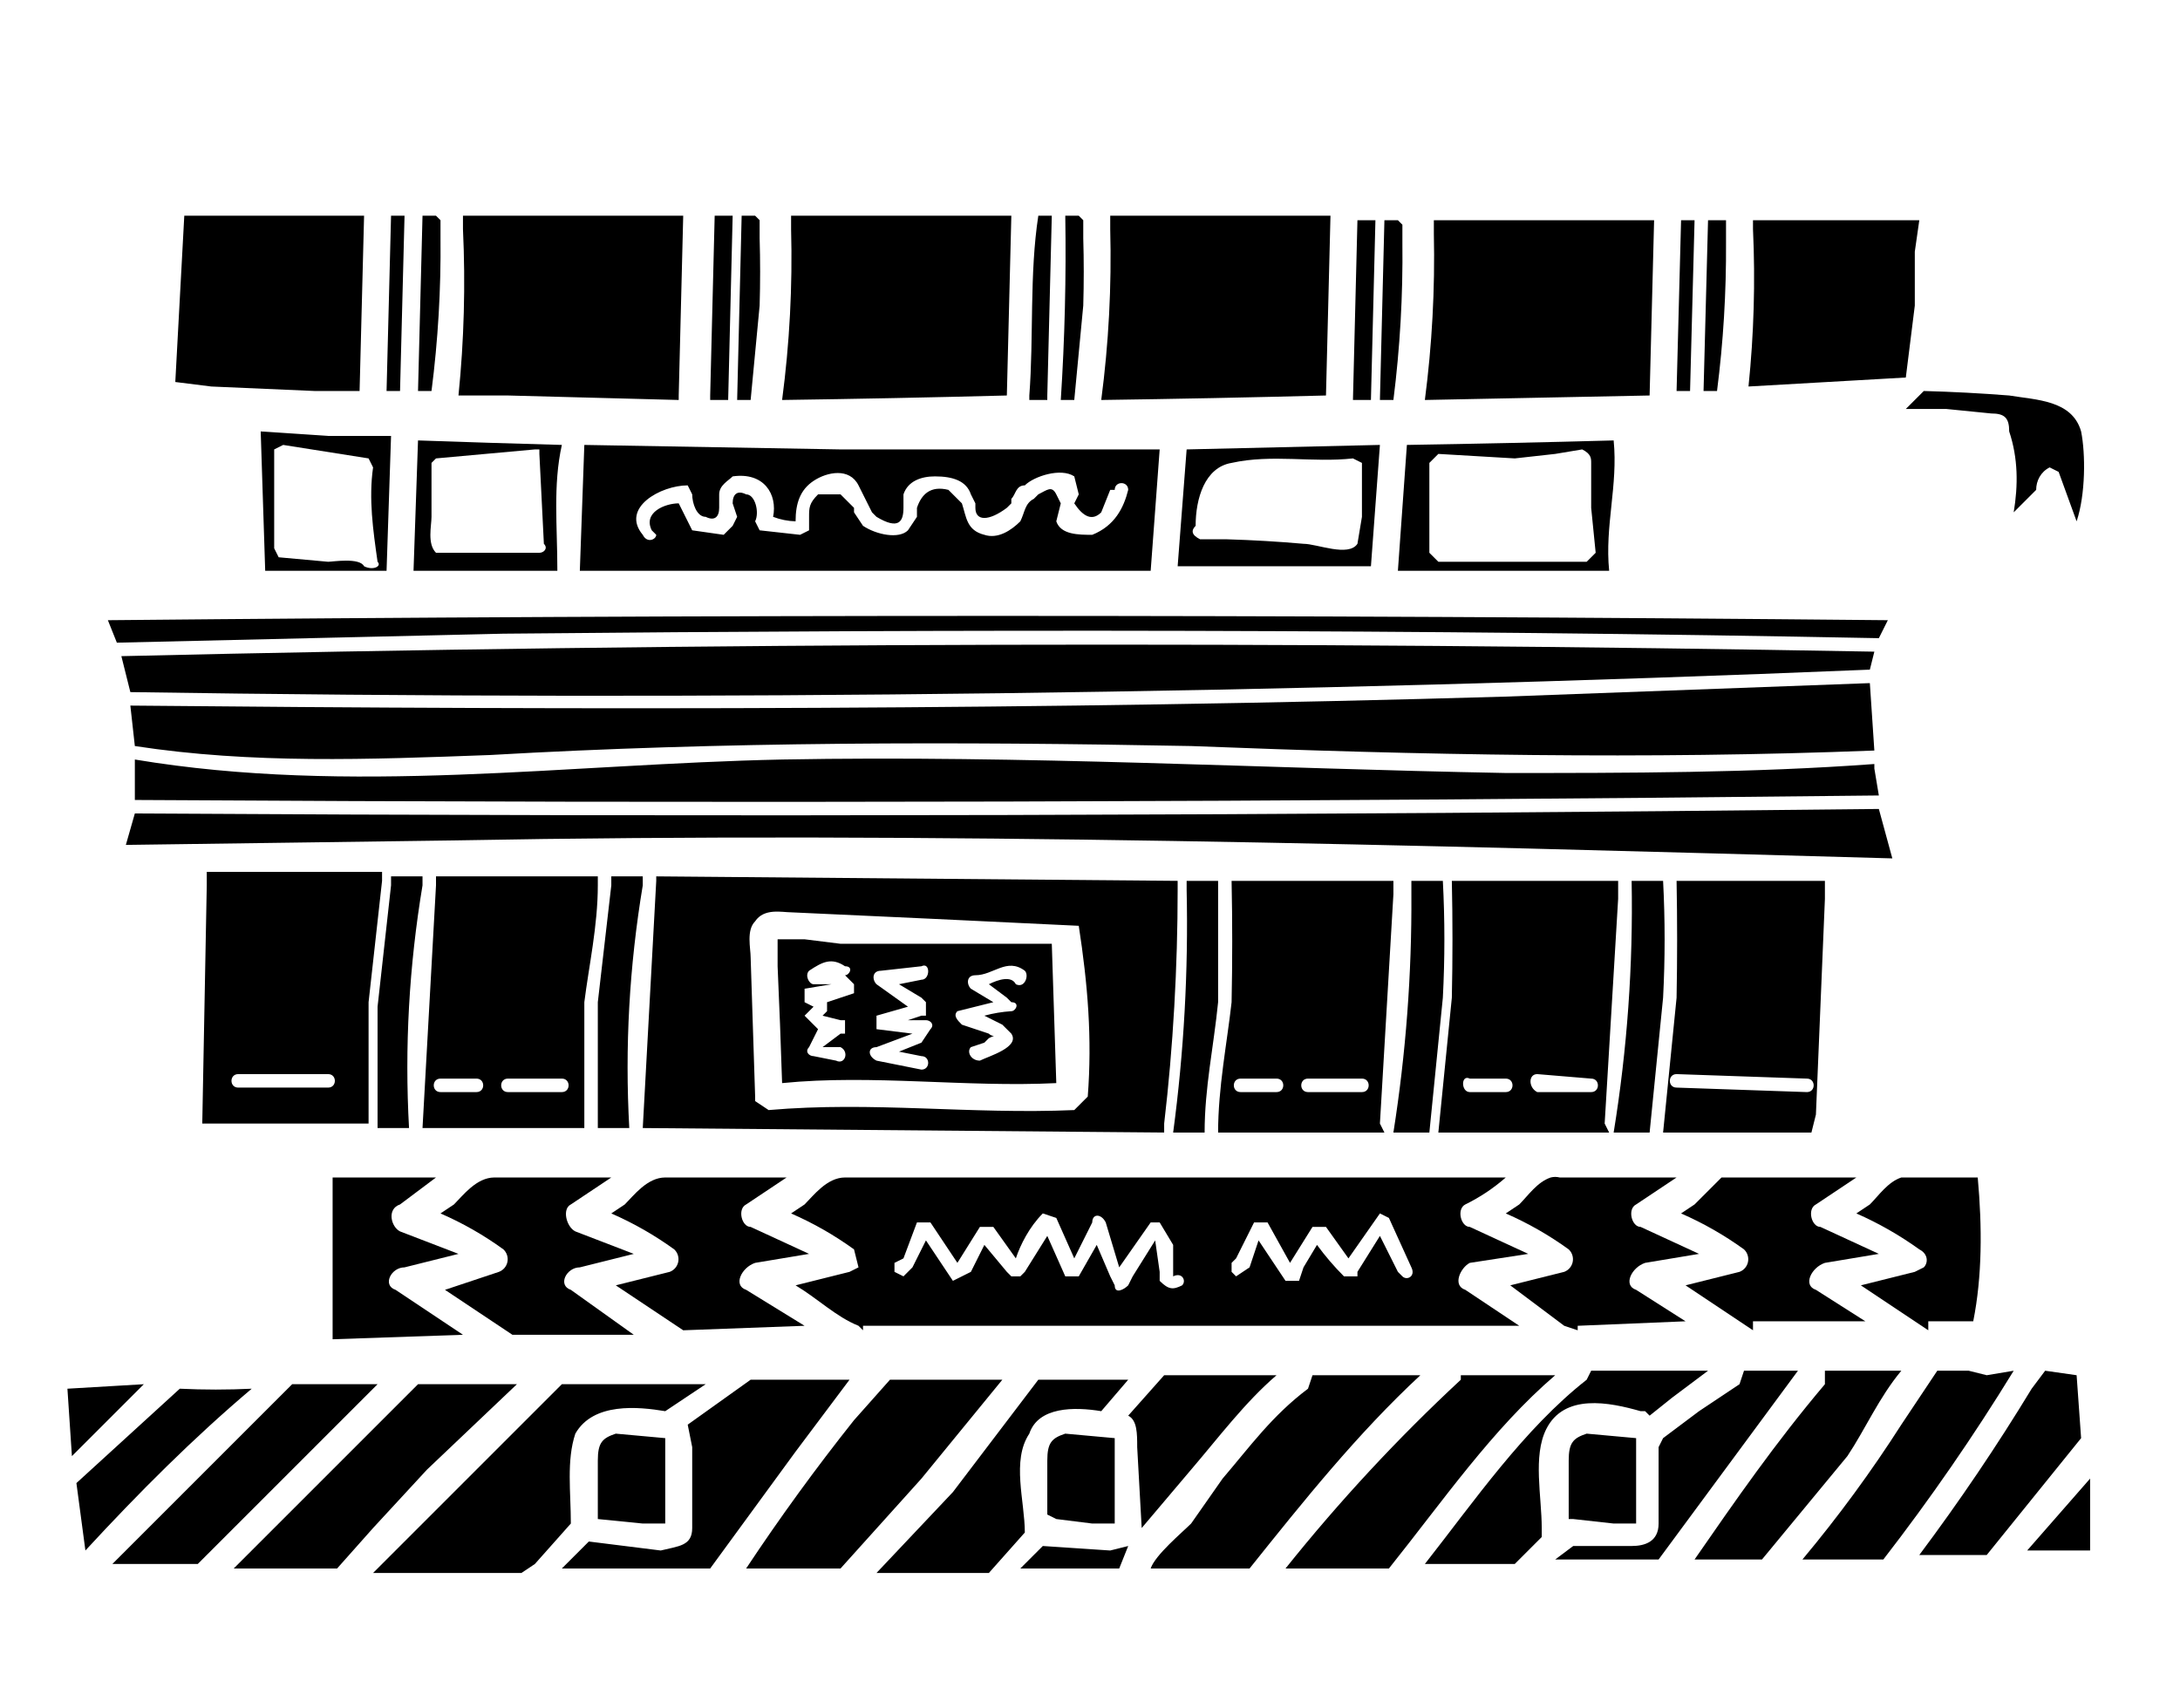
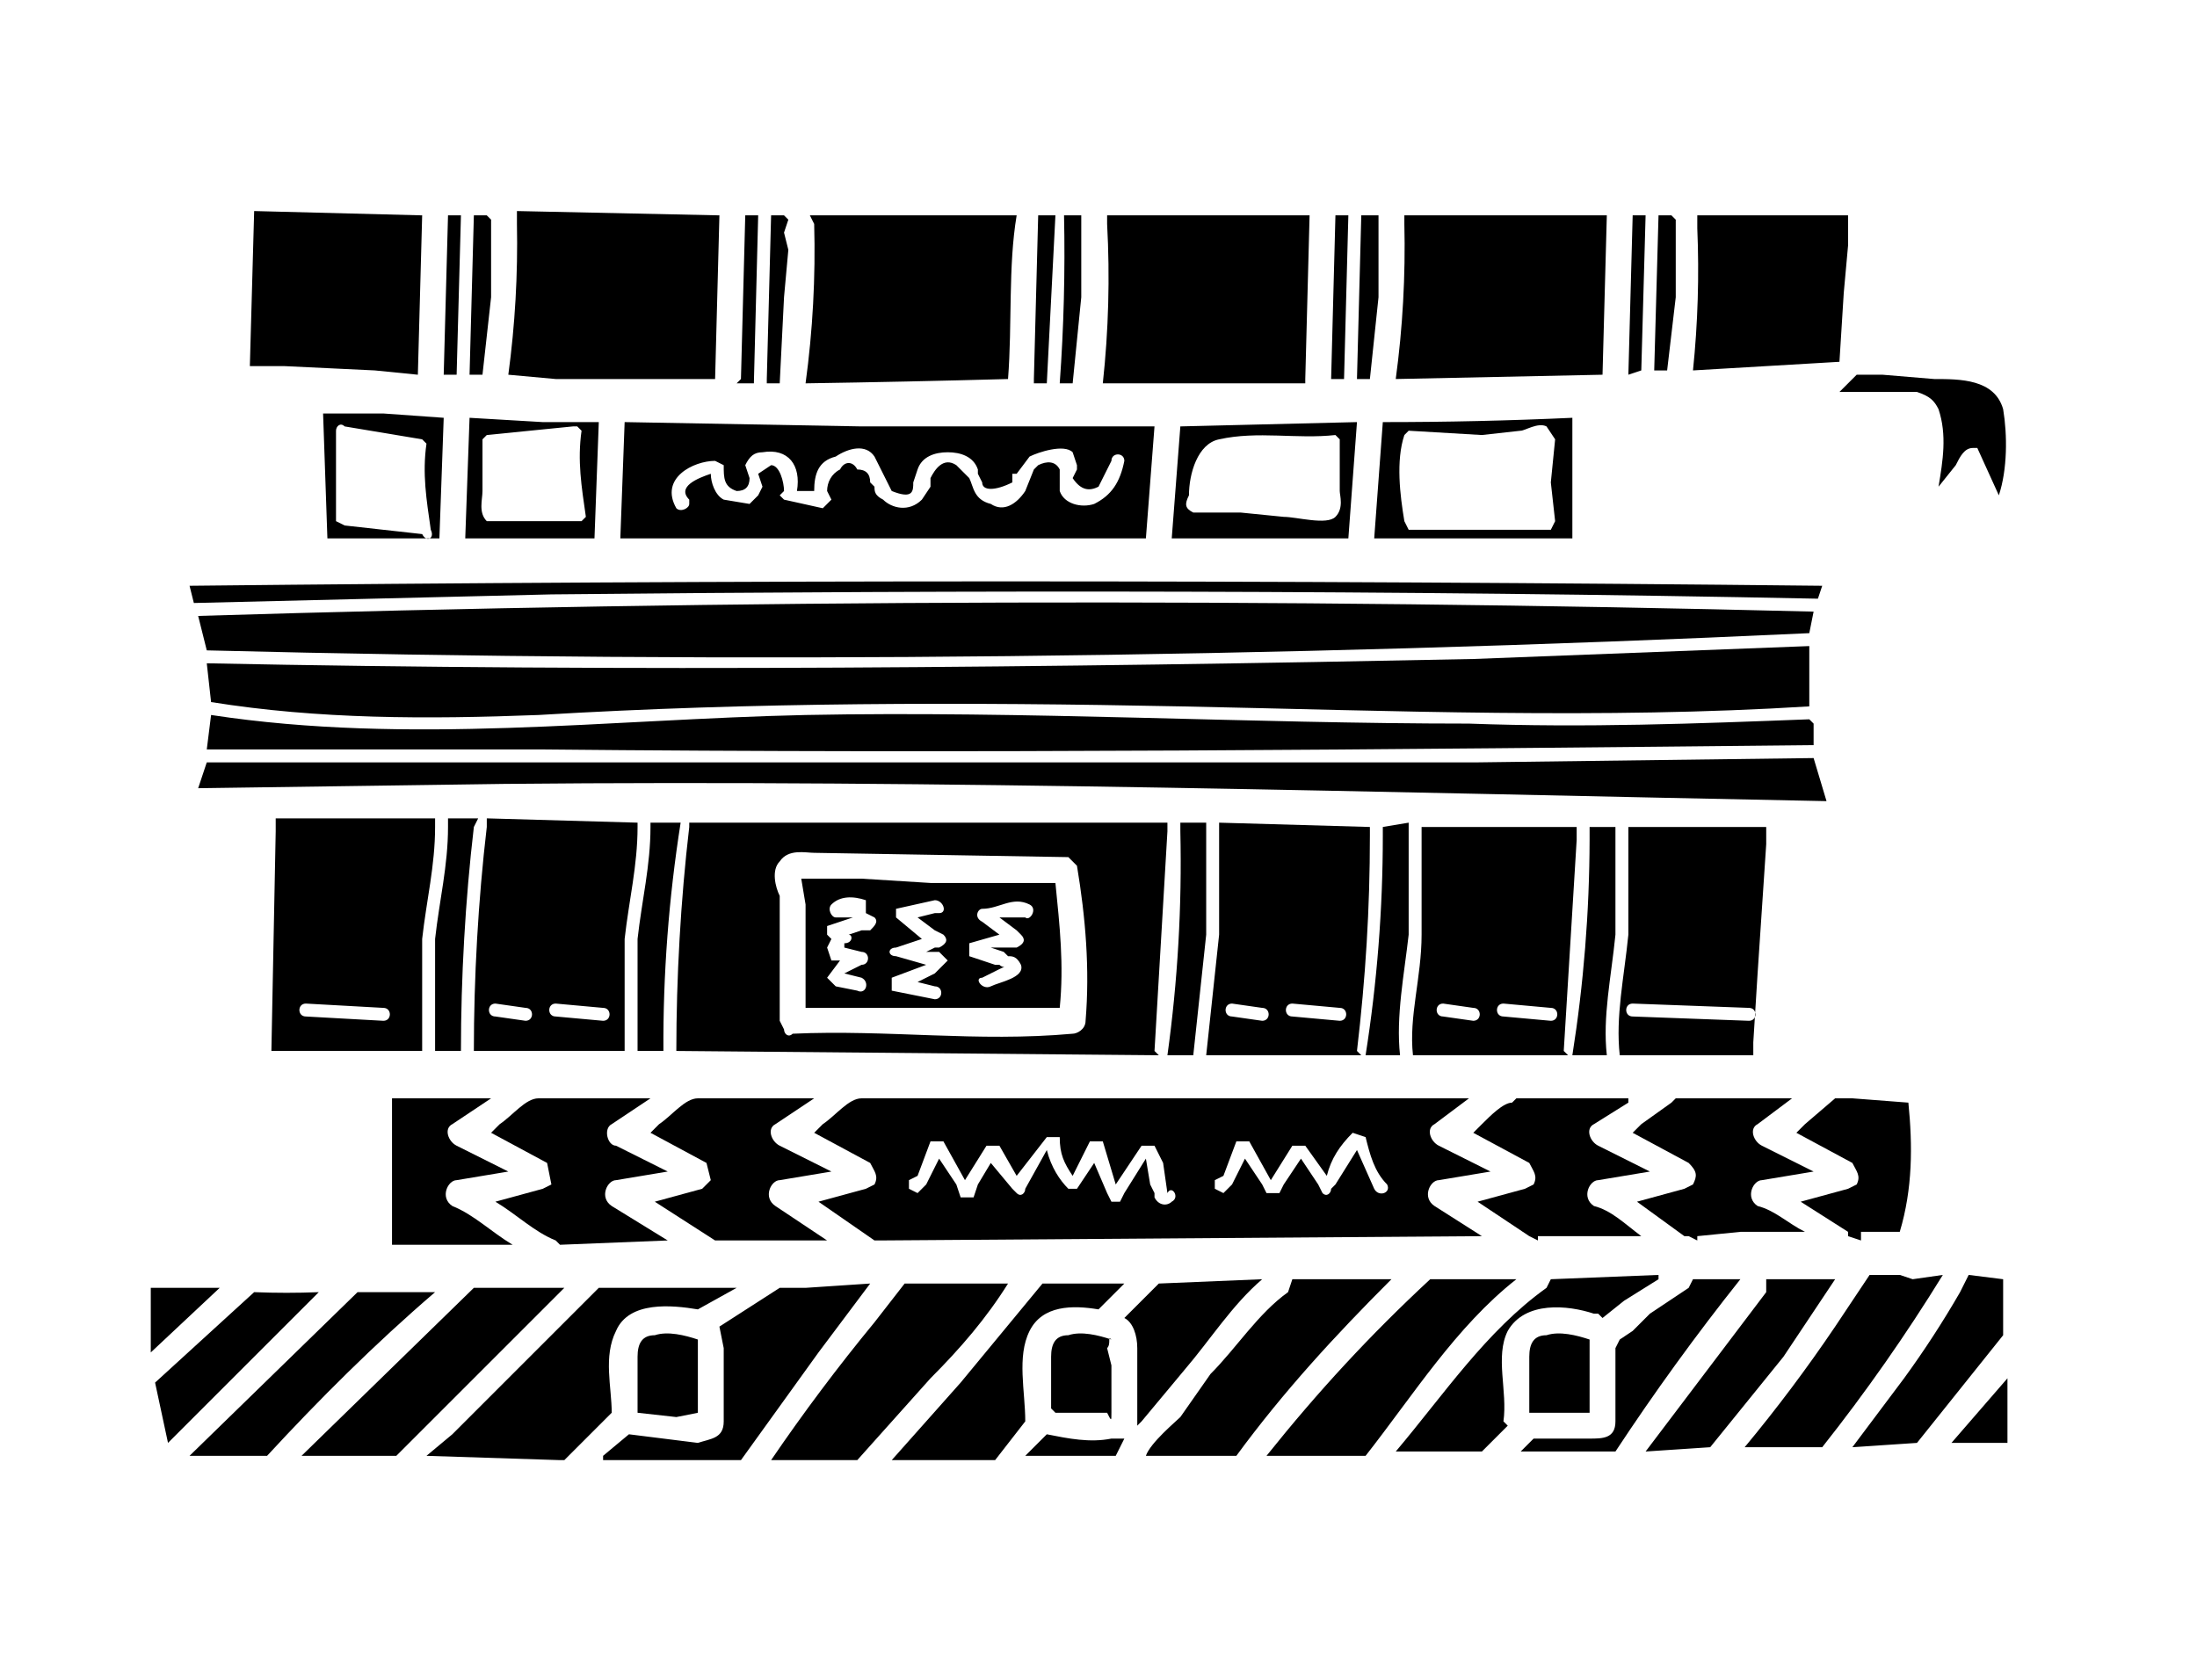
- <svg xmlns="http://www.w3.org/2000/svg" viewBox="0 0 485 380" version="1" class="nav-icon">
-   <g fill-rule="evenodd">
-     <path d="M418 177l-1-6v-1c-27 2-55 2-82 2-54-1-107-4-161-3-48 1-96 8-144 0v9a22144 22144 0 0 0 388-1M266 117c0-6 2-13 8-14 9-2 18 0 27-1l2 1v12l-1 6c-2 3-9 0-12 0a290 290 0 0 0-17-1h-6c-2-1-2-2-1-3m-4 9h43l2-27-43 1-2 26M112 141c102-1 204-1 306 1l2-4a20475 20475 0 0 0-396 0l2 5 86-2M61 100l2-1 19 3 1 2c-1 7 0 14 1 21 1 1-1 2-3 1-1-2-7-1-8-1l-11-1-1-2v-2-20m25 27l1-30H73l-15-1 1 31h27" />
-     <path d="M335 155c-102 3-204 3-306 2l1 9c26 4 52 3 79 2 52-3 104-3 156-2 51 2 101 3 152 1l-1-15-81 3M318 103l2-2 17 1 9-1 6-1c2 1 2 2 2 3v10l1 10-2 2h-33l-2-2v-20m40 24c-1-10 2-19 1-29a4112 4112 0 0 1-46 1l-2 28h47" />
-     <path d="M27 146l2 8a6808 6808 0 0 0 387-5l1-4a9369 9369 0 0 0-390 1M96 115v-12l1-1 22-2h1v1l1 20c1 1 0 2-1 2H97c-2-2-1-6-1-8m28 12c0-10-1-19 1-28a4099 4099 0 0 1-32-1l-1 29h32M228 108c2-2 8-4 11-2l1 4-1 2c2 3 4 4 6 2l2-5h1c0-2 3-2 3 0-1 4-3 8-8 10-3 0-7 0-8-3l1-4-1-2c-1-2-2-1-4 0l-1 1c-2 1-2 3-3 5-2 2-5 4-8 3-4-1-4-4-5-7l-3-3c-4-1-6 1-7 4v2l-2 3c-2 2-7 1-10-1l-2-3v-1l-3-3h-5c-2 2-2 3-2 5v3l-2 1-9-1-1-2c1-2 0-6-2-6-2-1-3 0-3 2l1 3-1 2-2 2-7-1-3-6c-3 0-8 2-6 6l1 1c0 1-2 2-3 0-5-6 4-11 10-11l1 2c0 2 1 5 3 5 2 1 3 0 3-2v-3c0-2 2-3 3-4 7-1 10 4 9 9a15 15 0 0 0 5 1c0-4 1-7 4-9s8-3 10 1l3 6 1 1c5 3 6 1 6-2v-3c1-3 4-4 7-4 4 0 7 1 8 4l1 2v1c0 3 3 3 7 0l1-1v-1c1-1 1-3 3-3m-41-8l-57-1-1 28h127l2-27h-71M421 191l-3-11a22242 22242 0 0 1-388 1l-2 7 73-1c107-2 213 1 320 4M47 86l23 1h10l1-39H41l-2 37 8 1M310 89a255 255 0 0 0 2-35v-4l-1-1h-3l-1 40h3M245 89a4128 4128 0 0 0 50-1l1-40h-49v3a243 243 0 0 1-2 38M169 68a251 251 0 0 0 0-15v-4l-1-1h-3l-1 41h3l2-21M233 88l1-40h-3c-2 13-1 27-2 40v1h4v-1M241 68a254 254 0 0 0 0-15v-4l-1-1h-3a507 507 0 0 1-1 41h3l2-21M306 49h-4l-1 40h4l1-40M102 88h11l38 1v-1l1-40h-49v3a251 251 0 0 1-1 37M389 86l35-2 2-16V56l1-7h-37v2a236 236 0 0 1-1 35M317 89l50-1 1-39h-49v3a245 245 0 0 1-2 37M174 89a4145 4145 0 0 0 50-1l1-40h-49v3a241 241 0 0 1-2 38M96 87a246 246 0 0 0 2-34v-4l-1-1h-3l-1 39h3M90 48h-3l-1 39h3l1-39M162 89l1-41h-4l-1 40v1h4M377 49h-3l-1 38h3l1-38M382 87a248 248 0 0 0 2-33v-4-1h-4l-1 38h3M271 223v-25-2h-7v2a349 349 0 0 1-3 54h7c0-10 2-19 3-29M373 239l29 1c2 0 2 3 0 3l-29-1c-2 0-2-3 0-3m-3 13h33l1-4a80870 80870 0 0 1 2-48v-4h-33a687 687 0 0 1 0 26l-3 30M303 243h-12c-2 0-2-3 0-3h12c2 0 2 3 0 3m-19 0h-8c-2 0-2-3 0-3h8c2 0 2 3 0 3m26-44v-3h-36a649 649 0 0 1 0 27c-1 9-3 19-3 29h37l-1-2 3-51M125 243h-12c-2 0-2-3 0-3h12c2 0 2 3 0 3m-19 0h-8c-2 0-2-3 0-3h8c2 0 2 3 0 3m27-46v-2H97v2l-3 54h36v-28c1-8 3-17 3-26M73 242H53c-2 0-2-3 0-3h20c2 0 2 3 0 3m9-19l3-27v-2H46v3l-1 53h37v-27M242 244l-3 3c-23 1-45-2-68 0l-3-2v-1l-1-31c0-2-1-6 1-8 2-3 6-2 8-2a19118 19118 0 0 1 64 3c2 13 3 25 2 38m20-46v-2l-116-1v1l-3 55 116 1v-2c2-17 3-35 3-52M321 222a248 248 0 0 0 0-26h-7v3a327 327 0 0 1-4 53h8l3-30M370 222a250 250 0 0 0 0-26h-7a312 312 0 0 1-4 56h8l3-30M354 243h-12c-2-1-2-4 0-4l12 1c2 0 2 3 0 3m-19 0h-8c-2 0-2-4 0-3h8c2 0 2 3 0 3m25-43v-4h-37a594 594 0 0 1 0 26l-3 30h38l-1-2 3-50M143 195h-7v2l-3 26v28h7c-1-18 0-36 3-54v-2M94 195h-7v2l-3 27v27h7c-1-18 0-36 3-54v-2M115 297h26l-14-10c-3-1-1-5 2-5l12-3-13-5c-2-1-3-5-1-6l9-6h-25-1c-4 0-7 4-9 6l-3 2a74 74 0 0 1 14 8 3 3 0 0 1-1 5l-12 4 15 10h1M439 294c2-10 2-21 1-32h-14-3c-3 1-5 4-7 6l-3 2a77 77 0 0 1 14 8c2 1 2 3 1 4l-2 1-12 3 12 8 3 2v-2h10" />
-     <path d="M166 287c-3-1-1-5 2-6l12-2-13-6c-2 0-3-4-1-5l9-6h-26-1c-4 0-7 4-9 6l-3 2a75 75 0 0 1 14 8 3 3 0 0 1-1 5l-12 3 15 10 27-1-13-8M415 294l-11-7c-3-1-1-5 2-6l12-2-13-6c-2 0-3-4-1-5l9-6h-2-2-25-1l-6 6-3 2a75 75 0 0 1 14 8 3 3 0 0 1-1 5l-12 3 12 8 3 2v-2h25M88 287c-3-1-1-5 2-5l12-3-13-5c-2-1-3-5 0-6l8-6H74v36l29-1-15-10" />
-     <path d="M364 287c-3-1-1-5 2-6l12-2-13-6c-2 0-3-4-1-5l9-6h-26a4 4 0 0 0-2 0c-3 1-5 4-7 6l-3 2a75 75 0 0 1 14 8 3 3 0 0 1-1 5l-12 3 12 9 3 1v-1l24-1-11-7" />
-     <path d="M312 284l-1-1-4-8-5 8v1h-3a60 60 0 0 1-6-7l-3 5-1 3h-3l-2-3-4-6-2 6-3 2-1-1v-2l1-1 4-8h3l5 9 5-8h3l5 7 7-10 2 1 5 11c1 2-1 3-2 2m-49 2c-2 1-3 1-5-1v-2l-1-7-5 8-1 2c-1 1-3 2-3 0l-1-2-3-7-4 7h-3l-4-9-5 8-1 1h-2l-1-1-5-6-3 6a1601 1601 0 0 1-4 2l-2-3-4-6-3 6-2 2-2-1v-2l2-1 3-8h3l6 9 5-8h3l5 7c1-3 3-7 6-10l3 1 4 9 4-8c0-2 2-2 3 0l3 10 7-10h2l3 5v7c2-1 3 1 2 2m63 1c-3-1-1-5 1-6l13-2-13-6c-2 0-3-4-1-5a41 41 0 0 0 9-6H189h-1c-4 0-7 4-9 6l-3 2a75 75 0 0 1 14 8l1 4-2 1-12 3c5 3 9 7 14 9l1 1v-1h146l-12-8M465 329l-14 16h14v-16M189 307h-22l-14 10 1 5v18c0 4-3 4-7 5l-16-2a25876 25876 0 0 1-6 6h33l19-26 12-16M462 306l-7-1-3 4a461 461 0 0 1-25 37h15l21-26-1-14M223 307h-25l-8 9a470 470 0 0 0-24 33h21l18-20 18-22M56 309a166 166 0 0 1-16 0l-23 21 2 15c12-13 24-25 37-36M448 305l-6 1-4-1h-7l-8 12a292 292 0 0 1-22 30h18a469 469 0 0 0 29-42M284 306h-25l-8 9c2 1 2 4 2 7l1 18-1 1 1-1 11-13c6-7 12-15 19-21M365 314h1l1 1 5-4 8-6h-26l-1 2c-14 11-25 27-36 41h20l6-6v-2c0-7-2-16 1-22 4-8 14-6 21-4M128 319c4-7 14-6 20-5l9-6h-32l-23 23-13 13-6 6h33l3-2 8-9c0-7-1-14 1-20M232 344l-5 5h22l2-5-4 1-15-1M95 327l20-19H93l-41 41h23l8-9 12-13M316 306h-24l-1 3c-8 6-13 13-19 20l-7 10c-2 2-8 7-9 10h22c12-15 24-30 38-43M346 306h-21v1c-14 13-27 27-39 42h23c12-15 23-31 37-43M84 308H65l-40 40h19l40-40M229 319c2-6 10-6 16-5l6-7h-20l-19 25-17 18h25l8-9c0-7-3-16 1-22M15 309l1 15 16-16-17 1M423 305h-17v3c-11 13-20 26-29 39h15l19-23c4-6 7-13 12-19M400 305h-11-1l-1 3-9 6-4 3-4 3-1 2v17c0 4-3 5-6 5h-13l-4 3h23l31-42M226 219c-1-2-4-1-6 0l4 3 1 1c2 0 1 2 0 2a30 30 0 0 0-6 1l2 1 2 1 2 2c2 3-5 5-7 6-2 0-3-2-2-3l3-1 1-1c2-1 1 0 0-1l-6-2c-1-1-2-2-1-3l8-2-5-3c-1-1-1-3 1-3 4 0 7-4 11-1 1 1 0 4-2 3m-19 10l-2 3-5 2 5 1c2 0 2 3 0 3l-10-2c-2-1-2-3 0-3l8-3-8-1v-3l7-2-7-5c-1-1-1-3 1-3l9-1c2-1 2 3 0 3l-5 1 5 3 1 1v3h-1l-3 1h4c1 0 2 1 1 2m-17-8l-3 1-3 1v2l-1 1 4 1h1v3h-1l-4 3h4c2 1 1 4-1 3l-5-1c-1 0-2-1-1-2l2-4a8496 8496 0 0 1-3-3l2-2-2-1v-3l6-1h-4c-1 0-2-2-1-3 3-2 5-3 8-1 2 0 1 2 0 2l2 2v2m14-11h-17l-8-1h-6v6a2116 2116 0 0 1 1 26c20-2 41 1 61 0l-1-31h-30M424 91h9l10 1c3 0 4 1 4 4 2 6 2 12 1 18l5-5c0-2 1-4 3-5l2 1 4 11c2-6 2-15 1-20-2-7-10-7-16-8a370 370 0 0 0-19-1l-3 3-1 1z" />
-     <path d="M148 320l-11-1c-3 1-4 2-4 6v13l10 1h5c0 1 0 1 0 0v-12-4-3M248 320l-11-1c-3 1-4 2-4 6v12l2 1 8 1h5c0 1 0 1 0 0v-12-4-3M364 320l-11-1c-3 1-4 2-4 6v13h1l9 1h5c0 1 0 1 0 0v-12-4-3" />
+ <svg xmlns="http://www.w3.org/2000/svg" version="1" viewBox="0 0 510 390" class="nav-icon">
+   <g id="books">
+     <g class="move-right">
+       <path d="M272 125h41l2-27-41 1-2 26zm4-10c0-5 2-12 7-13 9-2 18 0 27-1l1 1v12c0 1 1 4-1 6s-9 0-12 0l-10-1h-11c-2-1-2-2-1-4zM102 125l1-28-14-1H75l1 29h26zm-24-25c0-1 1-2 2-1l18 3 1 1c-1 7 0 13 1 20 1 2-1 3-2 1l-9-1-9-1-2-1v-3-18zM365 125V97a953 953 0 0 1-44 1l-2 27h46zm-39-24l1-1 17 1 9-1c1 0 4-2 6-1l2 3-1 10 1 9-1 2h-33l-1-2c-1-6-2-14 0-20zM138 125l1-27h-13l-17-1-1 28h30zm-26-11v-12l1-1 20-2h1l1 1c-1 7 0 13 1 20l-1 1h-22c-2-2-1-5-1-7z" />
+       <path class="color-swap" d="M200 99l-55-1-1 27h122l2-26h-68zm39 7c2-1 8-3 10-1l1 3v1l-1 2c2 3 4 3 6 2l3-6c0-2 3-2 3 0-1 5-3 8-7 10-3 1-7 0-8-3v-4-1c-1-2-3-2-5-1l-1 1-2 5c-2 3-5 5-8 3-4-1-4-4-5-6l-3-3c-3-2-5 1-6 3v2l-2 3c-3 3-7 2-9 0-2-1-2-2-2-3l-1-1c0-2-1-3-3-3-1-2-3-2-4 0-2 1-3 3-3 5l1 2-2 2-9-2-1-1 1-1c0-2-1-6-3-6l-3 2 1 3-1 2-2 2-6-1c-2-1-3-4-3-6-3 1-8 3-5 6v1c0 1-2 2-3 1-4-7 4-11 9-11l2 1c0 3 0 5 3 6 2 0 3-1 3-3l-1-3c1-2 2-3 4-3 6-1 9 3 8 9h4c0-4 1-7 5-8 3-2 7-3 9 0l3 6 1 2c5 2 5 0 5-2l1-3c1-3 4-4 7-4s6 1 7 4v1l1 2c0 2 3 2 7 0v-2h1l3-4z" />
+     </g>
+     <g class="move-left">
+       <path d="M421 173v-5l-1-1c-26 1-52 2-79 1-51 0-103-3-154-2-46 1-92 7-138 0l-1 8h78c99 1 197 0 295-1z" />
+       <path class="color-swap" d="M128 138c98-1 196-1 294 1l1-3a17619 17619 0 0 0-379 0l1 4 83-2z" />
+       <path class="color-swap" d="M342 153c-98 2-196 3-294 1l1 9c25 4 50 4 76 3 50-3 99-3 149-2 49 1 98 3 146 0v-14l-78 3z" />
+       <path class="color-swap" d="M46 143l2 8a5190 5190 0 0 0 372-4l1-5a6762 6762 0 0 0-375 1z" />
+       <path class="color-swap" d="M424 186l-3-10-78 1H48l-2 6 71-1c102-1 205 2 307 4z" />
+     </g>
+     <g class="move-left">
+       <path d="M130 289l25-1-13-8c-3-2-1-6 1-6l12-2-12-6c-2 0-3-4-1-5l9-6h-25-1c-3 0-6 4-9 6l-2 2 13 7 1 5-2 1-11 3c5 3 9 7 14 9l1 1zM441 286c3-10 3-20 2-30l-13-1h-2-2l-7 6-2 2 13 7c1 2 2 3 1 5l-2 1-11 3 11 7v1l3 1v-2h9z" />
+       <path d="M180 280c-3-2-1-6 1-6l12-2-12-6c-2-1-3-4-1-5l9-6h-27c-3 0-6 4-9 6l-2 2 13 7 1 4-2 2-11 3 14 9h26l-12-8zM419 286c-4-2-7-5-11-6-3-2-1-6 1-6l12-2-12-6c-2-1-3-4-1-5l8-6h-26-1l-1 1-7 5-2 2 13 7c2 2 2 3 1 5l-2 1-11 3 11 8h1l2 1v-1l10-1h15zM105 280c-3-2-1-6 1-6l12-2-12-6c-2-1-3-4-1-5l9-6H91v34h28c-5-3-9-7-14-9z" />
+       <path d="M370 280c-3-2-1-6 1-6l12-2-12-6c-2-1-3-4-1-5l8-5v-1h-25-1l-1 1c-2 0-5 3-7 5l-2 2 13 7c1 2 2 3 1 5l-2 1-11 3 12 8 2 1v-1h24c-4-3-7-6-11-7z" />
+       <path d="M333 280c-3-2-1-6 1-6l12-2-12-6c-2-1-3-4-1-5l8-6h1-142c-3 0-6 4-9 6l-2 2 13 7c1 2 2 3 1 5l-2 1-11 3 13 9h1l140-1-11-7zm-61-1c-1 1-3 1-4-1v-1l-1-2-1-6-5 8-1 2h-2l-1-2-3-7-4 6h-2c-2-2-4-5-5-9l-5 9c0 1-1 2-2 1l-1-1-5-6-3 5-1 3h-3l-1-3-4-6-3 6-2 2-2-1v-2l2-1 3-8h3l5 9 5-8h3l4 7 7-9h3c0 4 1 6 3 9l4-8h3l3 10 6-9h3l2 4 1 7c1-2 3 1 1 2zm47-3l-4-9-5 8-1 1c0 1-1 2-2 1l-1-2-4-6-4 6-1 2h-3l-1-2-4-6-3 6-2 2-2-1v-2l2-1 3-8h3l5 9 5-8h3l5 7c1-4 3-7 6-10l3 1c1 4 2 8 5 11 1 2-2 3-3 1z" />
+     </g>
+     <path d="M466 320l-13 15h13v-15zM202 298l-15 1h-6l-14 9 1 5v17c0 4-3 4-6 5l-16-2-6 5v1h32l18-25 12-16zM465 297l-8-1-2 4a225 225 0 0 1-13 20l-12 16 15-1 20-25v-13zM234 298h-24l-7 9a441 441 0 0 0-24 32h20l17-19c7-7 13-14 18-22zM74 300a183 183 0 0 1-15 0l-23 21 3 14 35-35zM451 296l-7 1-3-1h-7l-8 12a353 353 0 0 1-21 28h18a414 414 0 0 0 28-40zM293 297l-24 1-8 8c2 1 3 4 3 7v18l1-1 10-12c6-7 11-15 18-21zM370 305h1l1 1 5-4 8-5v-1l-25 1-1 2c-14 10-24 25-35 38h20l6-6-1-1c1-7-2-15 1-21 4-7 14-6 20-4zM143 309c3-7 13-6 19-5l9-5h-32l-21 21-13 13-6 5 31 1h1l3-3 8-8c0-6-2-13 1-19zM243 333l-5 5h21l2-4h-3c-5 1-10 0-15-1zM112 318l19-19h-21l-40 39h22l8-8 12-12zM323 297h-23l-1 3c-7 5-12 13-18 19l-7 10c-1 1-7 6-8 9h21c11-15 23-28 36-41zM352 297h-20c-14 13-26 26-38 41h23c11-14 21-30 35-41zM101 300H83l-39 38h18c12-13 25-26 39-38zM239 309c3-6 10-6 16-5l6-6h-19l-19 23-16 18h24l7-9c0-7-2-15 1-21zM35 299v15l16-15H35zM426 297h-16v3l-28 37 15-1 17-21 12-18zM445 296zM404 297h-10-1l-1 2-9 6-4 4-3 2-1 2v17c0 4-3 4-6 4h-13l-3 3h22a547 547 0 0 1 29-40z" />
+     <g class="move-right">
+       <path d="M280 217v-24-2h-6v2a326 326 0 0 1-3 52h6l3-28zM376 245h31v-3l1-16 2-30v-4h-32v25c-1 10-3 19-2 28zm3-12l27 1c2 0 2 3 0 3l-27-1c-2 0-2-3 0-3zM318 194v-2l-35-1v26l-3 28h36l-1-1c2-17 3-33 3-50zm-25 43l-7-1c-2 0-2-3 0-3l7 1c2 0 2 3 0 3zm18 0l-11-1c-2 0-2-3 0-3l11 1c2 0 2 3 0 3zM148 192v-1l-35-1v2c-2 17-3 35-3 52h35v-26c1-9 3-17 3-26zm-26 45l-7-1c-2 0-2-3 0-3l7 1c2 0 2 3 0 3zm18 0l-11-1c-2 0-2-3 0-3l11 1c2 0 2 3 0 3zM98 218c1-9 3-17 3-26v-2H64v3l-1 51h35v-26zm-9 19l-18-1c-2 0-2-3 0-3l18 1c2 0 2 3 0 3zM271 193v-2H160v1c-2 17-3 35-3 52l112 1-1-1 3-51zm-19 44c0 2-2 3-3 3-22 2-43-1-65 0-1 1-2 0-2-1l-1-2v-29c-1-2-2-6 0-8 2-3 6-2 8-2l59 1 2 2c2 12 3 24 2 36zM327 217v-23-3l-6 1v2a327 327 0 0 1-4 51h8c-1-9 1-19 2-28zM375 217v-22-3h-6v3a325 325 0 0 1-4 50h8c-1-9 1-18 2-28zM366 195v-3h-36v25c0 10-3 19-2 28h36l-1-1 3-49zm-24 42l-7-1c-2 0-2-3 0-3l7 1c2 0 2 3 0 3zm18 0l-11-1c-2 0-2-3 0-3l11 1c2 0 2 3 0 3zM158 191h-7v1c0 9-2 17-3 26v26h6a328 328 0 0 1 4-53zM111 190h-7v2c0 9-2 17-3 26v26h6c0-17 1-35 3-52l1-2z" />
+       <path class="color-swap" d="M216 205l-16-1h-14l1 6v24h59c1-10 0-19-1-29h-29zm-14 11h-2l-3 1c1 0 1 2-1 2v1l4 1c2 0 2 3 0 3l-4 2 4 1c2 1 1 4-1 3l-5-1-2-2 3-4h-2l-1-3 1-2-1-1v-2l6-2h-4c-1 0-2-2-1-3 2-2 5-2 8-1v3l2 1c1 1 0 2-1 3zm18 7l-3 3-4 2 4 1c2 0 2 3 0 3l-10-2v-3l8-3-7-2c-2 0-2-2 0-2l6-2-6-5v-2l9-2c2 0 3 3 1 3h-1l-4 1 4 3 2 1c1 1 1 2-1 3h-1l-2 1h3l2 2zm18-10h-6l4 3 1 1c1 1 1 2-1 3h-6l3 1 1 1c1 0 2 0 3 2 1 3-5 4-7 5s-4-2-2-2l2-1 2-1c2-1 1 0 0-1h-1l-6-2v-3l7-2-4-3c-2-1-1-3 0-3 4 0 7-3 11-1 2 1 0 4-1 3z" />
+     </g>
+     <g class="move-left">
+       <path d="M66 85l21 1 10 1 1-37-39-1-1 36h8zM318 88l2-19V58v-4-3-1h-4l-1 38h3zM256 89h47v-1l1-38h-47v2a228 228 0 0 1-1 37zM182 69l1-11-1-4 1-3-1-1h-3l-1 38v1h3l1-20zM243 89l2-39h-4l-1 38v1h4-1zM251 69V58v-4-3-1h-4a417 417 0 0 1-1 39h3l2-20zM313 50h-3l-1 38h3l1-38zM118 87l11 1h37l1-38-47-1v3a228 228 0 0 1-2 35zM393 86l34-2 1-16 1-11v-7h-35v3a228 228 0 0 1-1 33zM324 88l48-1 1-37h-47v2a228 228 0 0 1-2 36zM187 89a3788 3788 0 0 0 47-1c1-13 0-26 2-38h-48l1 2a228 228 0 0 1-2 37zM112 87l2-18V58v-4-3l-1-1h-3l-1 37h3zM107 50h-3l-1 37h3l1-37zM175 89l1-39h-3l-1 38-1 1h4zM382 50h-3l-1 37 3-1 1-36zM387 86l2-17V58v-4-3l-1-1h-3l-1 36h3zM427 91h18c3 1 4 2 5 4 2 6 1 12 0 18l4-5c1-2 2-4 4-4h1l5 11c2-6 2-14 1-20-2-7-10-7-16-7l-12-1h-5-1l-2 2-2 2z" />
+     </g>
+     <path class="color-swap" d="M162 311c-3-1-7-2-10-1-3 0-4 2-4 5v13l9 1 5-1v-1-10-3-3z" />
+     <path class="color-swap" d="M258 311c-3-1-7-2-10-1-3 0-4 2-4 5v12l1 1h12c1 2 1 2 1 0v-1-10l-1-4c1-1 0-3 1-2z" />
+     <path class="color-swap" d="M369 311c-3-1-7-2-10-1-3 0-4 2-4 5v13h14v-1-10-3-3z" />
  </g>
</svg>
